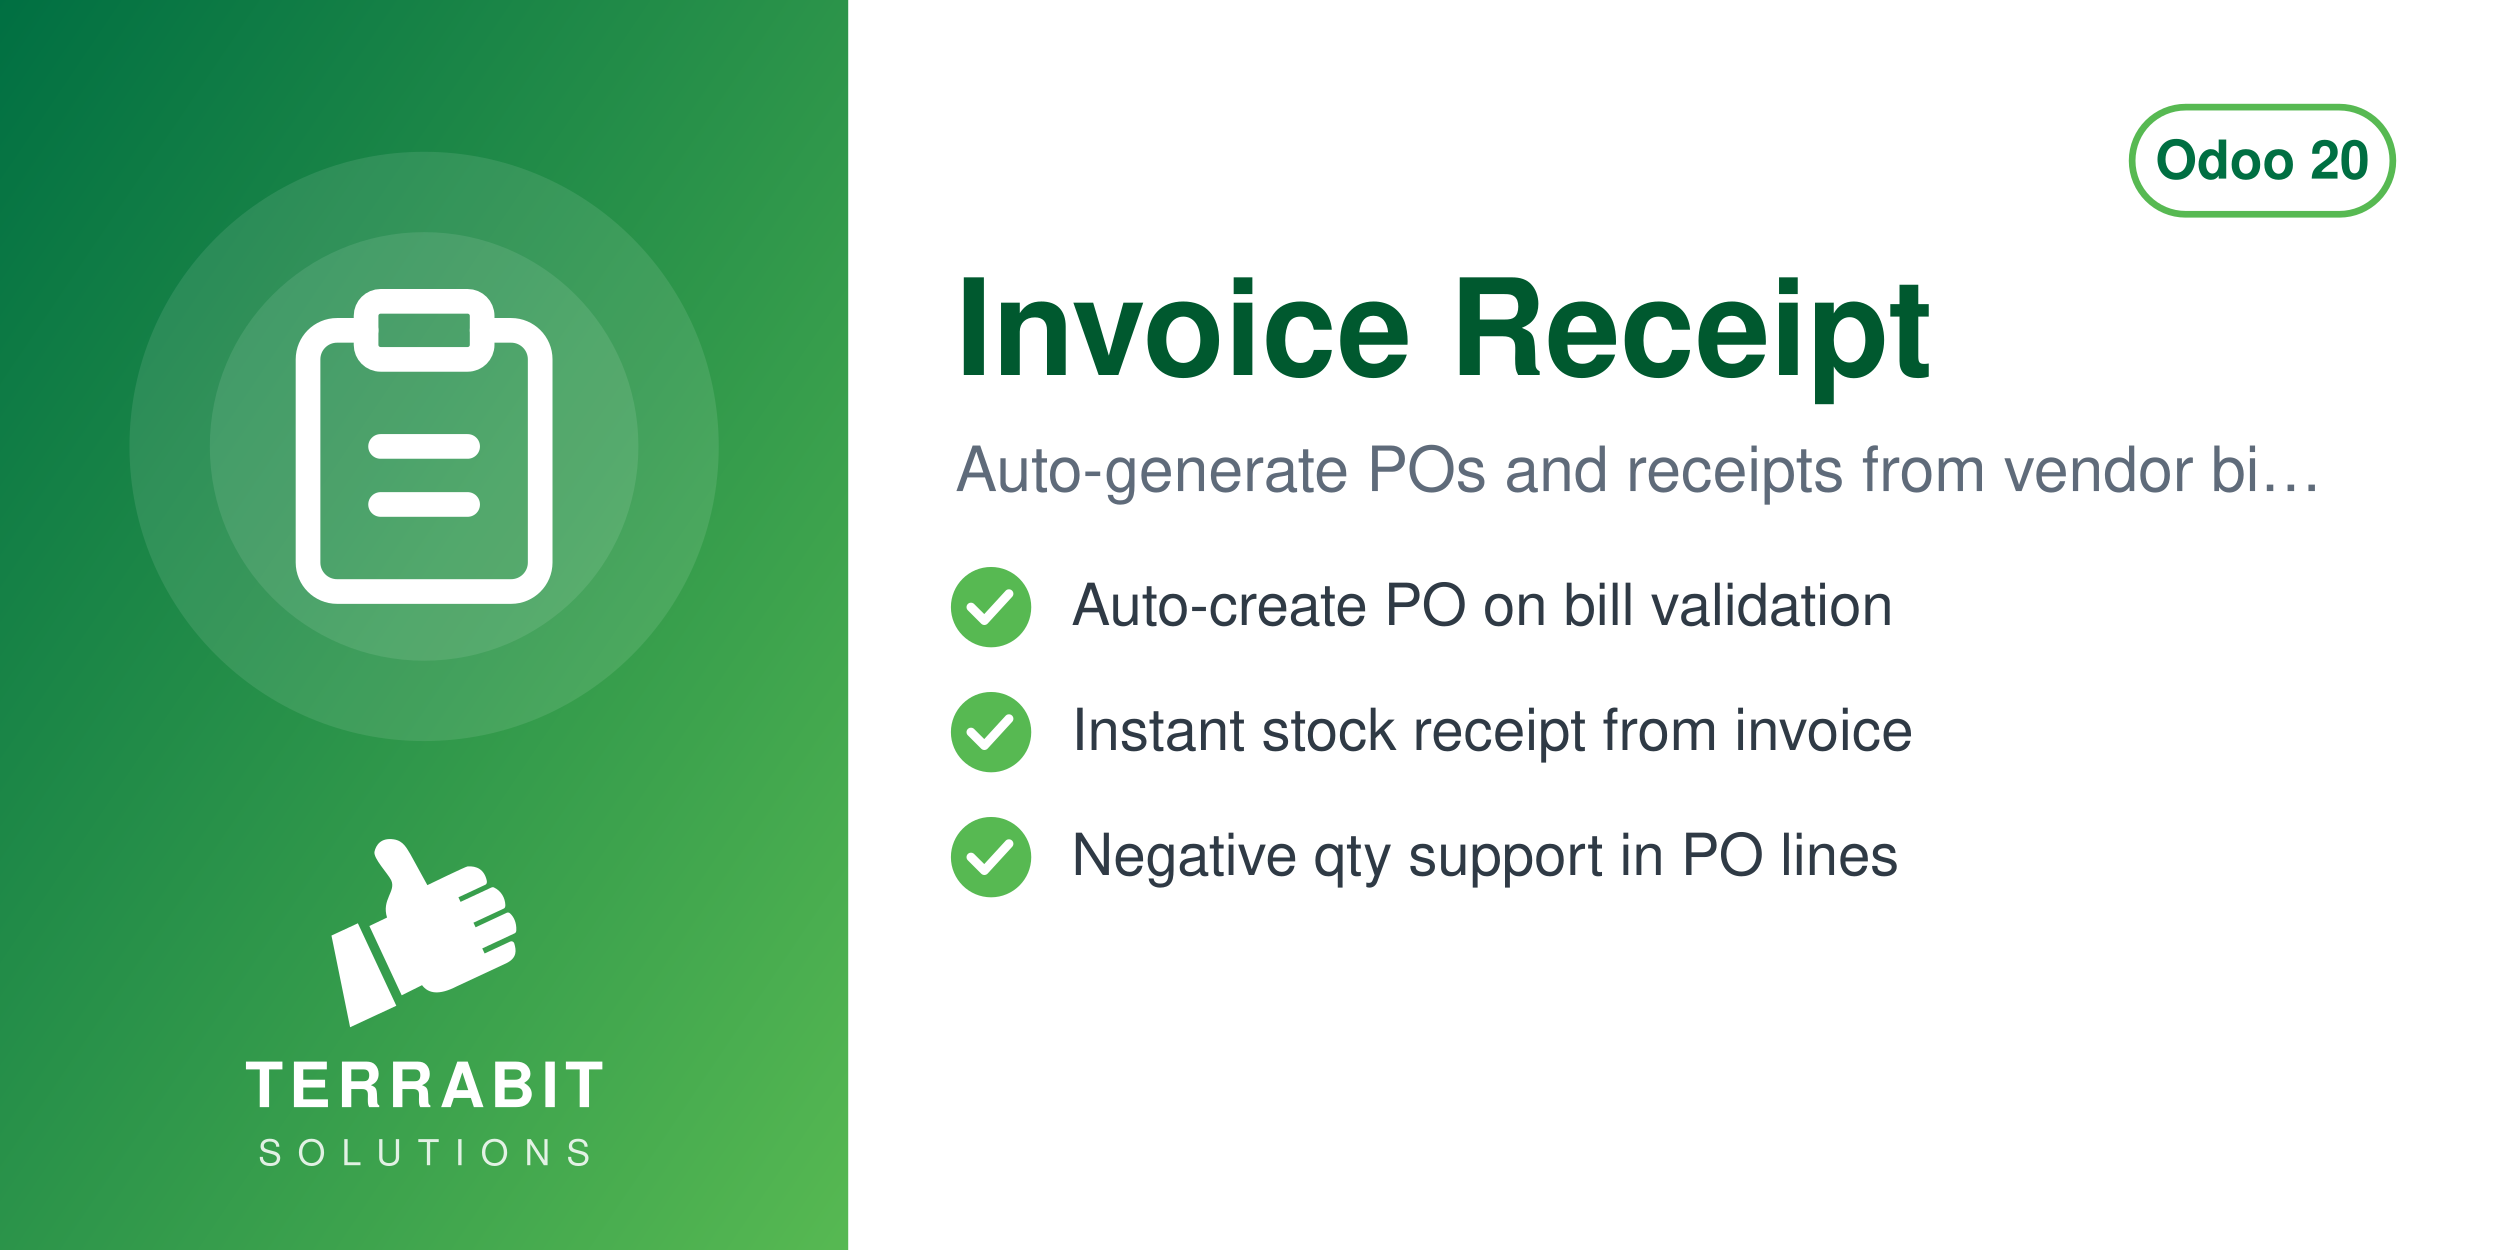
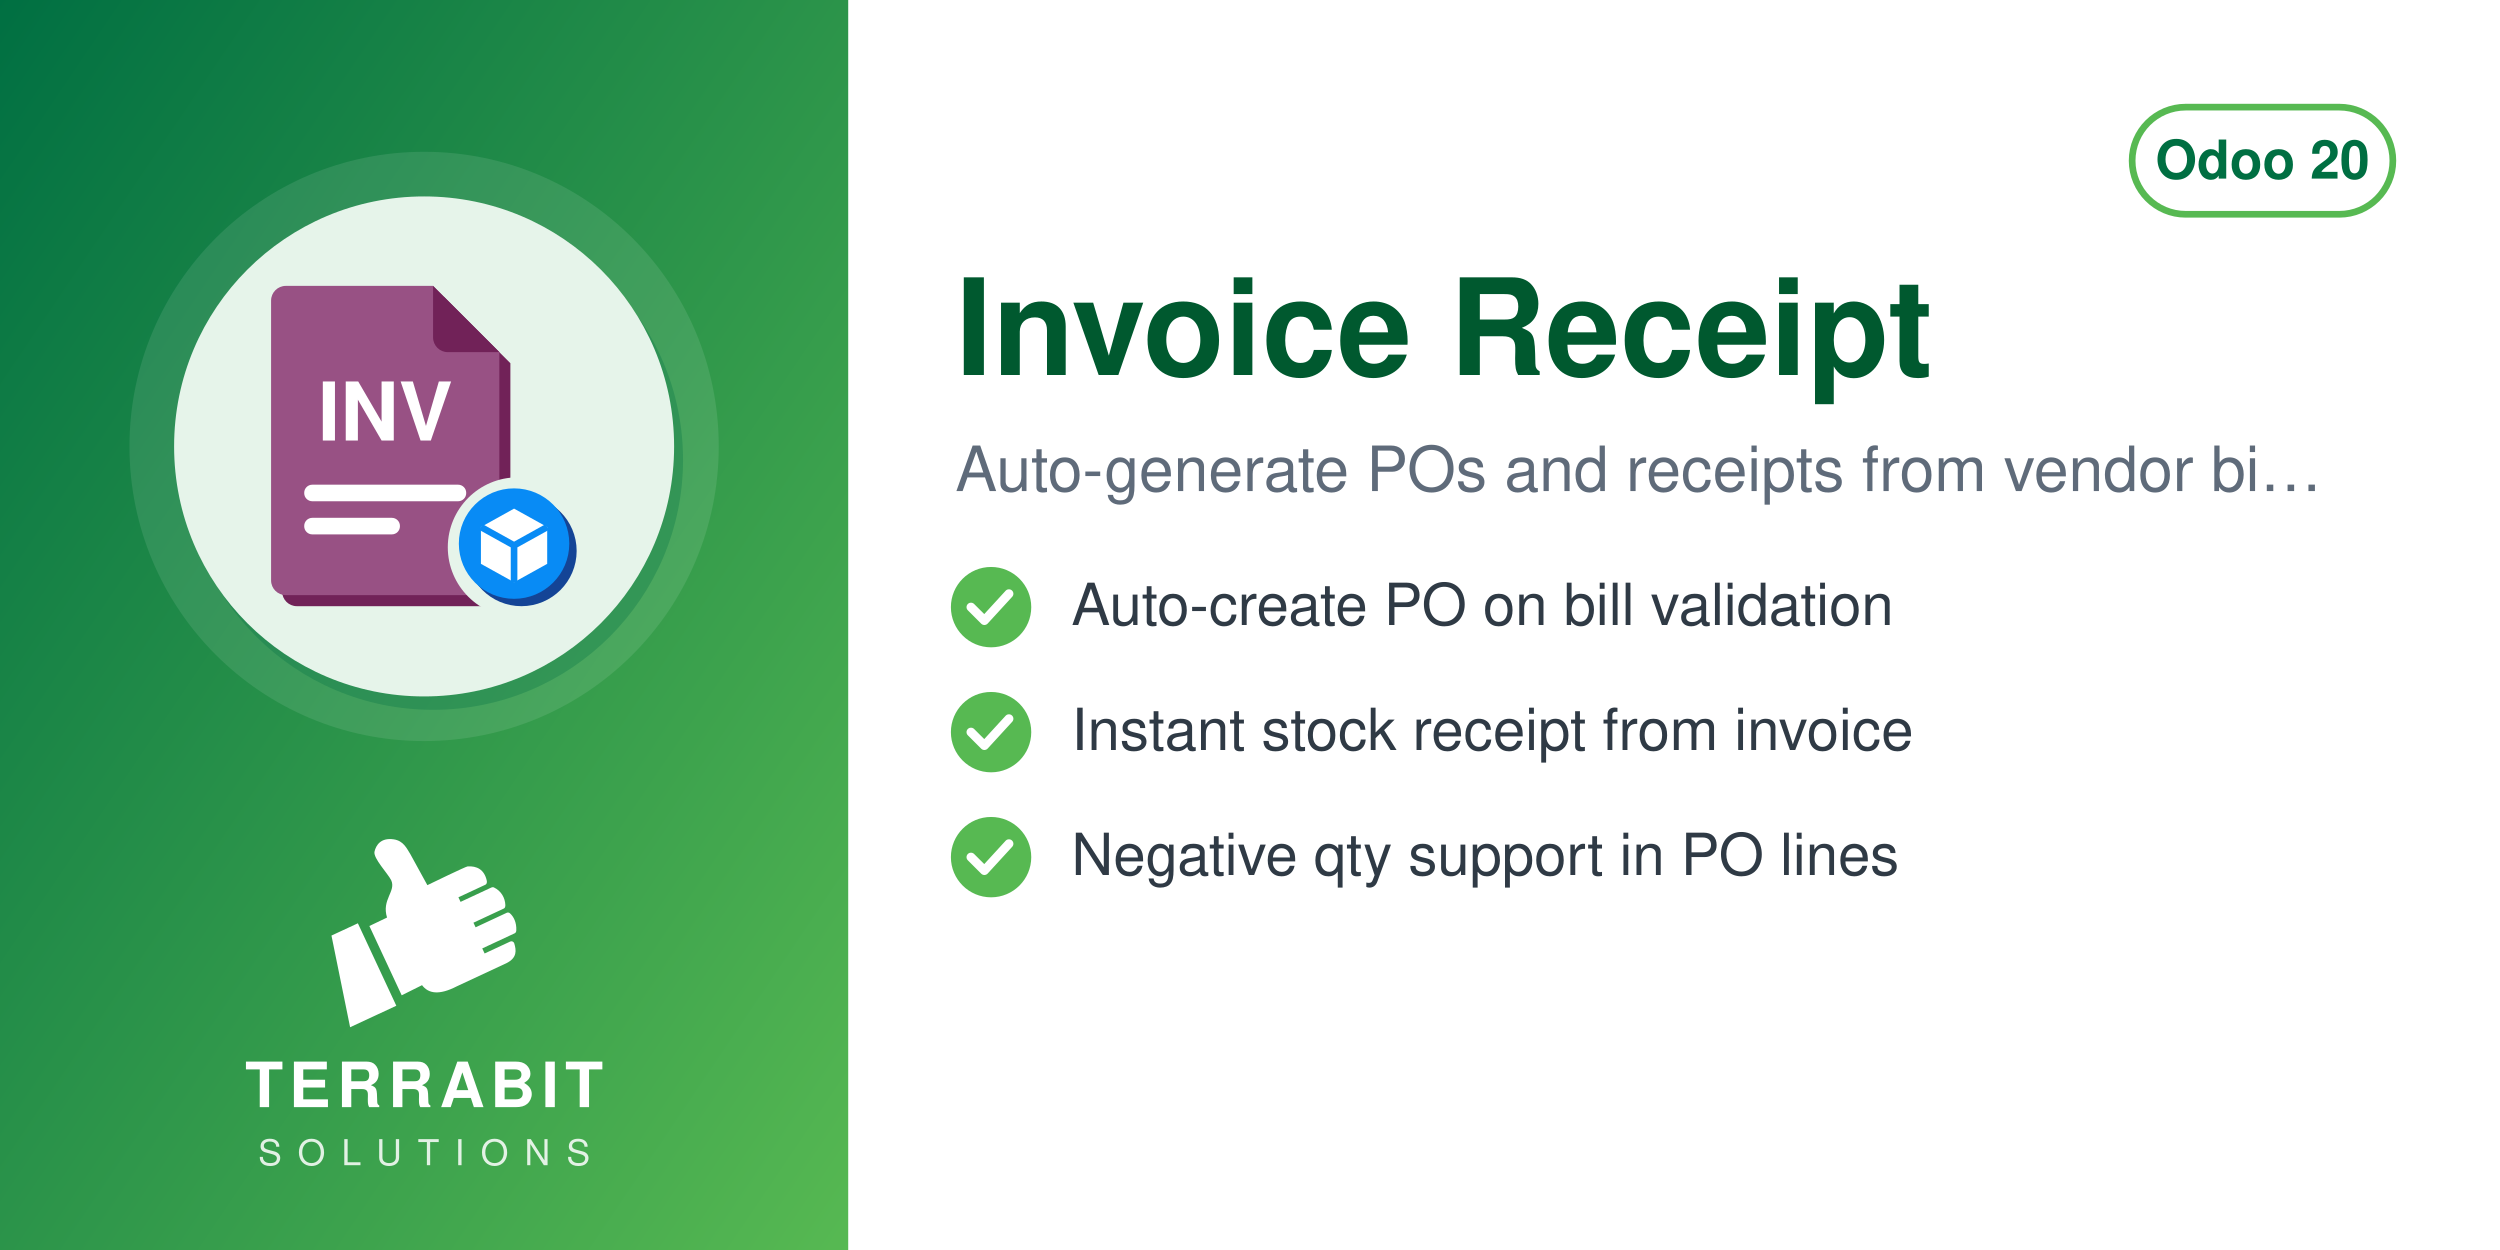
<svg xmlns="http://www.w3.org/2000/svg" width="560" height="280" viewBox="0 0 560 280">
  <defs>
    <linearGradient id="g" x1="0" y1="0" x2="1" y2="1">
      <stop offset="0" stop-color="#006F42" />
      <stop offset="1" stop-color="#57B952" />
    </linearGradient>
  </defs>
  <rect width="560" height="280" fill="#FFFFFF" />
  <rect width="190" height="280" fill="url(#g)" />
  <circle cx="95.0" cy="100" r="66" fill="white" opacity="0.10" />
-   <circle cx="95.0" cy="100" r="48" fill="white" opacity="0.10" />
-   <svg x="56.0" y="61.0" width="78" height="78" viewBox="0 0 24 24">
-     <g fill="none" stroke="white" stroke-width="1.7" stroke-linecap="round" stroke-linejoin="round">
-       <path d="M16 4h2a2 2 0 0 1 2 2v14a2 2 0 0 1-2 2H6a2 2 0 0 1-2-2V6a2 2 0 0 1 2-2h2" />
-       <rect x="8" y="2" width="8" height="4" rx="1" />
-       <path d="M9 12h6M9 16h6" />
+   <circle cx="97.0" cy="103" r="56" fill="#006F42" opacity="0.30" />
+   <circle cx="95.0" cy="100" r="56" fill="#E6F4EA" />
+   <svg x="54.0" y="59.0" width="82" height="82" viewBox="0 0 100 100" preserveAspectRatio="xMidYMid meet">
+     <g transform="translate(-1.86,0.11) scale(1.0057)">
+       <defs>
+         <mask id="mi-cut" maskUnits="userSpaceOnUse" x="-20" y="-20" width="140" height="140">
+           <rect x="-20" y="-20" width="140" height="140" fill="#fff" />
+           <circle cx="77" cy="77" r="19" fill="#000" />
+         </mask>
+       </defs>
+       <g mask="url(#mi-cut)">
+         <g transform="translate(3,3)" fill="#712258">
+           <path d="M14,6 h40 l18,18 v62 a4,4 0 0 1 -4,4 h-54 a4,4 0 0 1 -4,-4 v-76 a4,4 0 0 1 4,-4z" />
+         </g>
+         <g fill="#985184">
+           <path d="M14,6 h40 l18,18 v62 a4,4 0 0 1 -4,4 h-54 a4,4 0 0 1 -4,-4 v-76 a4,4 0 0 1 4,-4z" />
+         </g>
+         <path d="M54,6 v14 a4,4 0 0 0 4,4 h14z" fill="#712258" />
+         <text x="41" y="48" font-family="Helvetica, Arial, sans-serif" font-weight="bold" font-size="22" fill="#FFFFFF" text-anchor="middle">INV</text>
+         <rect x="19" y="60" width="44" height="4.5" rx="2.2" fill="#FFFFFF" />
+         <rect x="19" y="69" width="26" height="4.5" rx="2.2" fill="#FFFFFF" />
+       </g>
+       <circle cx="78" cy="78" r="15" fill="#144496" />
+       <circle cx="76" cy="76" r="15" fill="#088BF5" />
+       <path d="M67,71.5 l9,-5 l9,5 v10 l-9,5 l-9,-5z" fill="#FFFFFF" />
+       <path d="M67,71.5 l9,5 l9,-5 M76,76.5 v10" fill="none" stroke="#088BF5" stroke-width="1.8" stroke-linejoin="round" />
    </g>
  </svg>
  <svg x="72.0" y="186" width="46" height="46" viewBox="4045 2535 3400 3400" preserveAspectRatio="xMidYMid meet">
    <path fill="#FFFFFF" d="M4648.32 4073.59l636.59 1365.17 -765.09 355.96 -308.63 -1517.87 437.13 -203.26zm725.61 1192.32l336.75 -167.88c105.65,140.85 282.69,170.72 576.82,18.8l819.92 -382.33c181.4,-90.13 164.26,-214.57 130.07,-328.43 -4.28,-14.25 -13.68,-24.81 -27.34,-30.7 -13.67,-5.89 -27.61,-5.11 -41.09,1.18l-422.32 196.93 -39.04 -83.72 538.07 -250.91c16.64,-7.76 24.7,-27.69 25.58,-46.04 6.48,-134.33 -44.36,-230.89 -105.84,-285.23 -15.2,-13.44 -35.71,-15.59 -54.12,-7l-513.92 239.64 -35.6 -76.34 506.31 -236.1c17.69,-8.25 22.52,-36.93 21.83,-56.45 -4.1,-117.31 -67.62,-232.74 -187.72,-290.66 -13.94,-6.72 -28.64,-6.36 -42.69,0.19l-511.21 238.38 -35.37 -75.86 448.98 -209.36c20.44,-9.53 25.81,-42.28 21.02,-64.32 -41.02,-189.07 -167.92,-247.8 -318.14,-237.87 -29.39,1.94 -589.86,273.16 -665.95,310.54l-281.84 -513.57c-59.06,-93.13 -112.7,-221.7 -276.47,-245.13 -211.24,-30.22 -291.56,94.38 -316.89,203.13 -25.32,108.75 223.84,365.99 276.05,473.69 85.52,184.27 -161.86,318.11 -68.41,617.99l-292.54 139.94 535.09 1147.51z" />
  </svg>
  <text x="95.0" y="248" text-anchor="middle" font-family="Helvetica,Arial,sans-serif" font-size="14" font-weight="800" letter-spacing="1.4" fill="white">TERRABIT</text>
  <text x="95.0" y="261" text-anchor="middle" font-family="Helvetica,Arial,sans-serif" font-size="8" font-weight="500" letter-spacing="3.6" fill="white" opacity="0.85">SOLUTIONS</text>
  <g>
    <rect x="477.6" y="24" width="58.4" height="24" rx="12" fill="none" stroke="#57B952" stroke-width="1.5" />
    <text x="506.8" y="40" text-anchor="middle" font-family="Helvetica,Arial,sans-serif" font-size="12" font-weight="700" fill="#006F42">Odoo 20</text>
  </g>
  <text x="214" y="84" font-family="Helvetica,Arial,sans-serif" font-size="30" font-weight="700" fill="#00592F">Invoice Receipt</text>
  <text x="214" y="110" font-family="Helvetica,Arial,sans-serif" font-size="14" fill="#5F6B7A">Auto-generate POs and receipts from vendor bi…</text>
  <circle cx="222" cy="136" r="9" fill="#57B952" />
  <path d="M217.5 136 l3 3 l5.5 -6" fill="none" stroke="white" stroke-width="2" stroke-linecap="round" stroke-linejoin="round" />
  <text x="240" y="140" font-family="Helvetica,Arial,sans-serif" font-size="13" fill="#2F3A45">Auto-create PO on bill validation</text>
  <circle cx="222" cy="164" r="9" fill="#57B952" />
  <path d="M217.5 164 l3 3 l5.5 -6" fill="none" stroke="white" stroke-width="2" stroke-linecap="round" stroke-linejoin="round" />
  <text x="240" y="168" font-family="Helvetica,Arial,sans-serif" font-size="13" fill="#2F3A45">Instant stock receipt from invoice</text>
  <circle cx="222" cy="192" r="9" fill="#57B952" />
  <path d="M217.5 192 l3 3 l5.5 -6" fill="none" stroke="white" stroke-width="2" stroke-linecap="round" stroke-linejoin="round" />
  <text x="240" y="196" font-family="Helvetica,Arial,sans-serif" font-size="13" fill="#2F3A45">Negative qty support in PO lines</text>
</svg>
